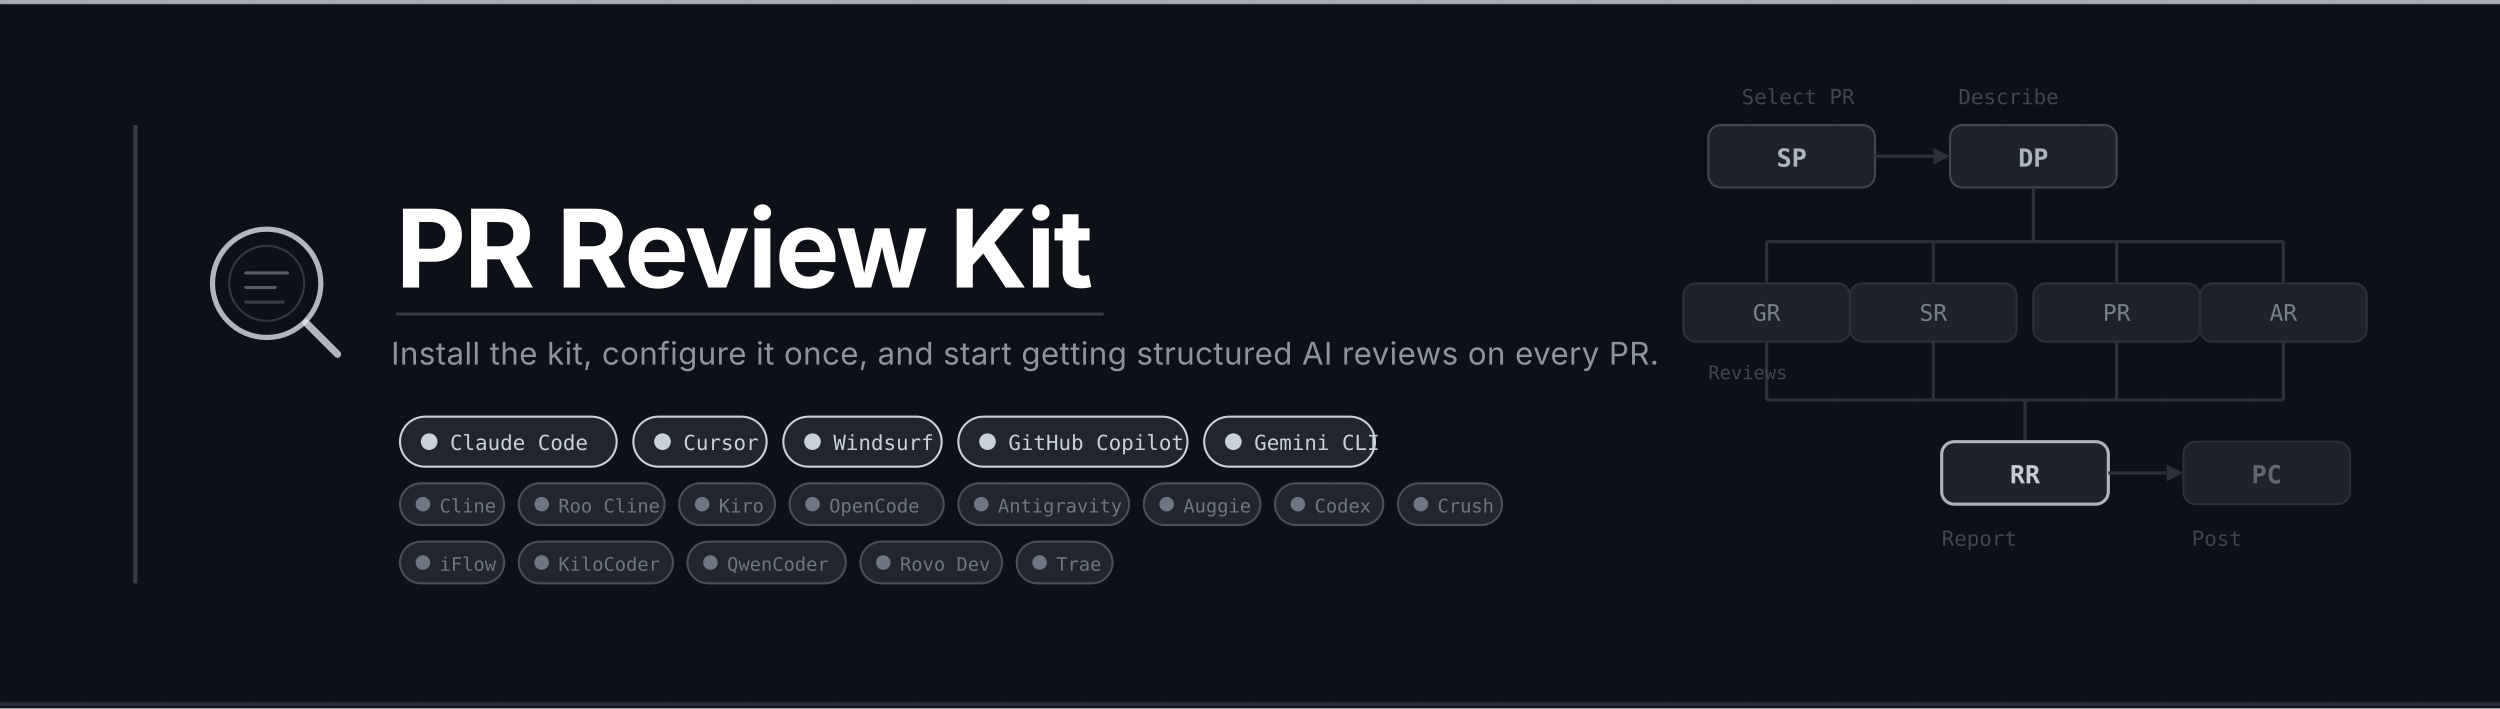
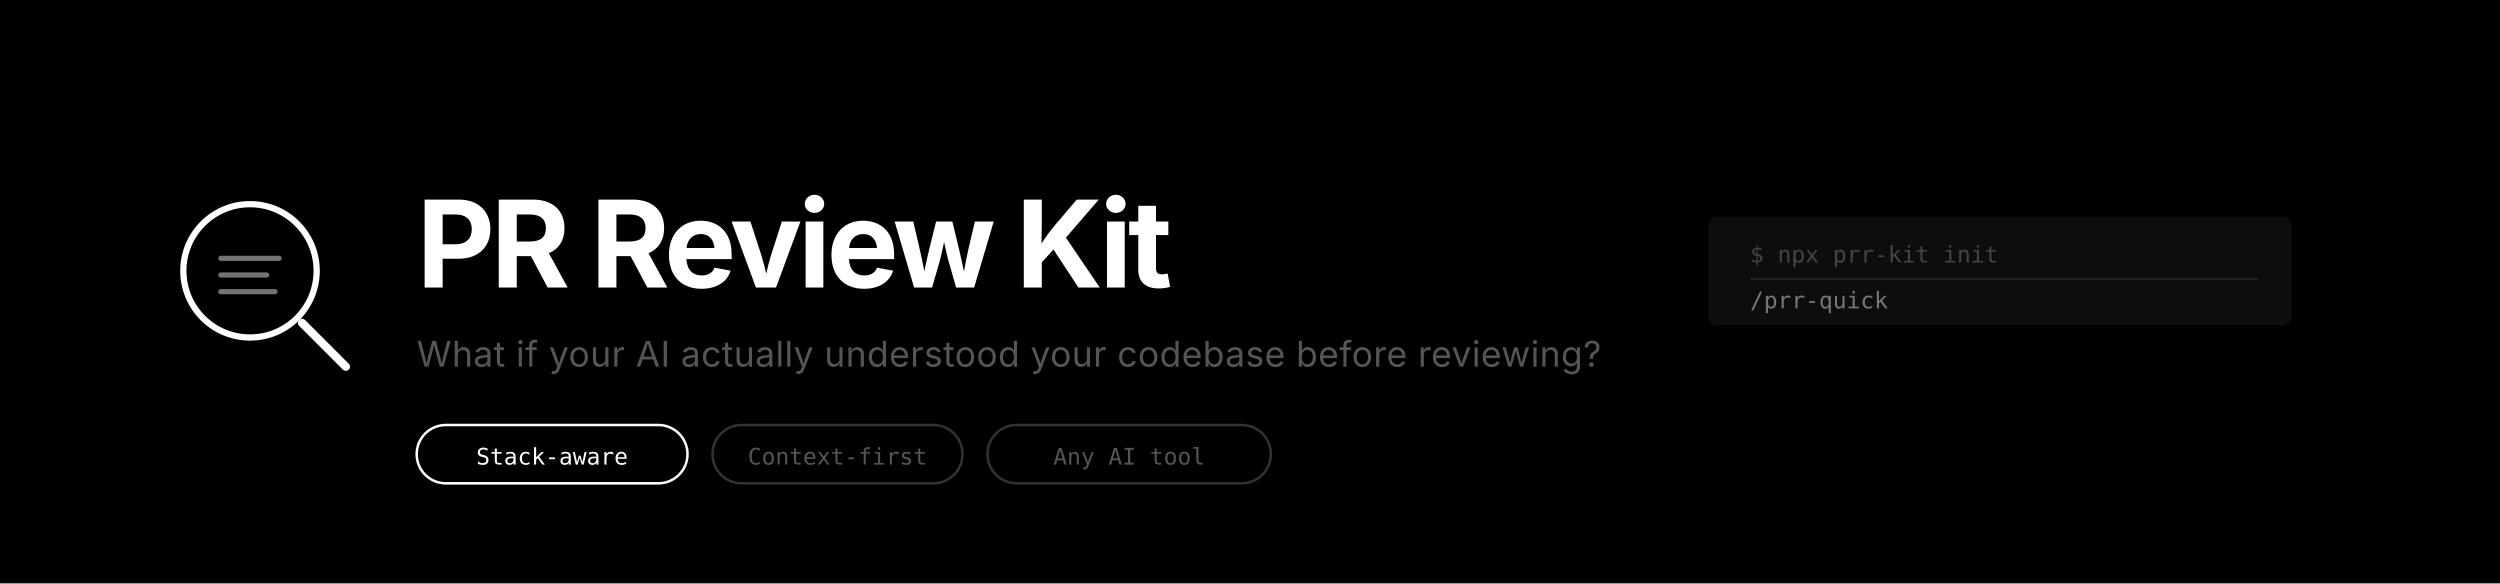
- <svg xmlns="http://www.w3.org/2000/svg" width="1200" height="340" viewBox="0 0 1200 340">
-   <defs>
-     <pattern id="grid" width="40" height="40" patternUnits="userSpaceOnUse">
-       <path d="M 40 0 L 0 0 0 40" fill="none" stroke="#ffffff" stroke-width="0.3" opacity="0.04" />
-     </pattern>
-   </defs>
-   <rect width="1200" height="340" fill="#0d1117" />
-   <rect width="1200" height="340" fill="url(#grid)" />
-   <rect x="0" y="0" width="1200" height="2" fill="#e6edf3" opacity="0.7" />
-   <rect x="64" y="60" width="2" height="220" fill="#e6edf3" opacity="0.2" />
-   <g transform="translate(100, 108)">
-     <circle cx="28" cy="28" r="26" fill="none" stroke="#e6edf3" stroke-width="2.5" opacity="0.75" />
-     <circle cx="28" cy="28" r="18" fill="none" stroke="#e6edf3" stroke-width="1" opacity="0.18" />
-     <line x1="47" y1="47" x2="62" y2="62" stroke="#e6edf3" stroke-width="3.5" stroke-linecap="round" opacity="0.75" />
-     <line x1="18" y1="23" x2="38" y2="23" stroke="#e6edf3" stroke-width="1.5" stroke-linecap="round" opacity="0.35" />
-     <line x1="18" y1="30" x2="32" y2="30" stroke="#e6edf3" stroke-width="1.5" stroke-linecap="round" opacity="0.35" />
-     <line x1="18" y1="37" x2="36" y2="37" stroke="#e6edf3" stroke-width="1.5" stroke-linecap="round" opacity="0.2" />
+ <svg xmlns="http://www.w3.org/2000/svg" width="1200" height="280" viewBox="0 0 1200 280">
+   <rect width="1200" height="280" fill="#000000" />
+   <g transform="translate(80, 90)">
+     <circle cx="40" cy="40" r="32" fill="none" stroke="#ffffff" stroke-width="3" />
+     <line x1="65" y1="65" x2="86" y2="86" stroke="#ffffff" stroke-width="4" stroke-linecap="round" />
+     <line x1="26" y1="34" x2="54" y2="34" stroke="#ffffff" stroke-width="2.5" stroke-linecap="round" opacity="0.45" />
+     <line x1="26" y1="42" x2="48" y2="42" stroke="#ffffff" stroke-width="2.5" stroke-linecap="round" opacity="0.45" />
+     <line x1="26" y1="50" x2="52" y2="50" stroke="#ffffff" stroke-width="2.5" stroke-linecap="round" opacity="0.45" />
  </g>
-   <text x="190" y="138" font-family="-apple-system, BlinkMacSystemFont, 'Segoe UI', sans-serif" font-size="52" font-weight="700" letter-spacing="-1" fill="#ffffff">
+   <text x="200" y="138" font-family="-apple-system, BlinkMacSystemFont, 'Segoe UI', sans-serif" font-size="58" font-weight="700" letter-spacing="-2" fill="#ffffff">
    PR Review Kit
  </text>
-   <rect x="190" y="150" width="340" height="1.5" fill="#e6edf3" opacity="0.18" rx="1" />
-   <text x="492" y="175" text-anchor="middle" font-family="-apple-system, BlinkMacSystemFont, 'Segoe UI', sans-serif" font-size="15" font-weight="400" fill="#8b949e" letter-spacing="0.2">
-     Install the kit, configure it once, and start getting structured AI reviews on every PR.
+   <text x="200" y="176" font-family="-apple-system, BlinkMacSystemFont, 'Segoe UI', sans-serif" font-size="17" font-weight="400" fill="#555555" letter-spacing="0.2">
+     What if your AI actually understood your codebase before reviewing?
  </text>
-   <g transform="translate(192, 200)">
-     <rect width="104" height="24" rx="12" fill="#21262d" stroke="#c9d1d9" stroke-width="1" />
-     <circle cx="14" cy="12" r="4" fill="#c9d1d9" />
-     <text x="24" y="16" font-family="monospace" font-size="10" fill="#c9d1d9">Claude Code</text>
+   <g transform="translate(200, 204)">
+     <rect width="130" height="28" rx="14" fill="none" stroke="#ffffff" stroke-width="1.2" />
+     <text x="65" y="19" text-anchor="middle" font-family="monospace" font-size="11" fill="#ffffff">Stack-aware</text>
+     <rect x="142" width="120" height="28" rx="14" fill="none" stroke="#333333" stroke-width="1.2" />
+     <text x="202" y="19" text-anchor="middle" font-family="monospace" font-size="11" fill="#555555">Context-first</text>
+     <rect x="274" width="136" height="28" rx="14" fill="none" stroke="#333333" stroke-width="1.2" />
+     <text x="342" y="19" text-anchor="middle" font-family="monospace" font-size="11" fill="#555555">Any AI tool</text>
  </g>
-   <g transform="translate(304, 200)">
-     <rect width="64" height="24" rx="12" fill="#21262d" stroke="#c9d1d9" stroke-width="1" />
-     <circle cx="14" cy="12" r="4" fill="#c9d1d9" />
-     <text x="24" y="16" font-family="monospace" font-size="10" fill="#c9d1d9">Cursor</text>
-   </g>
-   <g transform="translate(376, 200)">
-     <rect width="76" height="24" rx="12" fill="#21262d" stroke="#c9d1d9" stroke-width="1" />
-     <circle cx="14" cy="12" r="4" fill="#c9d1d9" />
-     <text x="24" y="16" font-family="monospace" font-size="10" fill="#c9d1d9">Windsurf</text>
-   </g>
-   <g transform="translate(460, 200)">
-     <rect width="110" height="24" rx="12" fill="#21262d" stroke="#c9d1d9" stroke-width="1" />
-     <circle cx="14" cy="12" r="4" fill="#c9d1d9" />
-     <text x="24" y="16" font-family="monospace" font-size="10" fill="#c9d1d9">GitHub Copilot</text>
-   </g>
-   <g transform="translate(578, 200)">
-     <rect width="82" height="24" rx="12" fill="#21262d" stroke="#c9d1d9" stroke-width="1" />
-     <circle cx="14" cy="12" r="4" fill="#c9d1d9" />
-     <text x="24" y="16" font-family="monospace" font-size="10" fill="#c9d1d9">Gemini CLI</text>
-   </g>
-   <g transform="translate(192, 232)">
-     <rect width="50" height="20" rx="10" fill="#21262d" stroke="#484f58" stroke-width="1" />
-     <circle cx="11" cy="10" r="3.5" fill="#6e7681" />
-     <text x="19" y="14" font-family="monospace" font-size="9" fill="#6e7681">Cline</text>
-   </g>
-   <g transform="translate(249, 232)">
-     <rect width="70" height="20" rx="10" fill="#21262d" stroke="#484f58" stroke-width="1" />
-     <circle cx="11" cy="10" r="3.5" fill="#6e7681" />
-     <text x="19" y="14" font-family="monospace" font-size="9" fill="#6e7681">Roo Cline</text>
-   </g>
-   <g transform="translate(326, 232)">
-     <rect width="46" height="20" rx="10" fill="#21262d" stroke="#484f58" stroke-width="1" />
-     <circle cx="11" cy="10" r="3.5" fill="#6e7681" />
-     <text x="19" y="14" font-family="monospace" font-size="9" fill="#6e7681">Kiro</text>
-   </g>
-   <g transform="translate(379, 232)">
-     <rect width="74" height="20" rx="10" fill="#21262d" stroke="#484f58" stroke-width="1" />
-     <circle cx="11" cy="10" r="3.5" fill="#6e7681" />
-     <text x="19" y="14" font-family="monospace" font-size="9" fill="#6e7681">OpenCode</text>
-   </g>
-   <g transform="translate(460, 232)">
-     <rect width="82" height="20" rx="10" fill="#21262d" stroke="#484f58" stroke-width="1" />
-     <circle cx="11" cy="10" r="3.5" fill="#6e7681" />
-     <text x="19" y="14" font-family="monospace" font-size="9" fill="#6e7681">Antigravity</text>
-   </g>
-   <g transform="translate(549, 232)">
-     <rect width="56" height="20" rx="10" fill="#21262d" stroke="#484f58" stroke-width="1" />
-     <circle cx="11" cy="10" r="3.5" fill="#6e7681" />
-     <text x="19" y="14" font-family="monospace" font-size="9" fill="#6e7681">Auggie</text>
-   </g>
-   <g transform="translate(612, 232)">
-     <rect width="52" height="20" rx="10" fill="#21262d" stroke="#484f58" stroke-width="1" />
-     <circle cx="11" cy="10" r="3.5" fill="#6e7681" />
-     <text x="19" y="14" font-family="monospace" font-size="9" fill="#6e7681">Codex</text>
-   </g>
-   <g transform="translate(671, 232)">
-     <rect width="50" height="20" rx="10" fill="#21262d" stroke="#484f58" stroke-width="1" />
-     <circle cx="11" cy="10" r="3.5" fill="#6e7681" />
-     <text x="19" y="14" font-family="monospace" font-size="9" fill="#6e7681">Crush</text>
-   </g>
-   <g transform="translate(192, 260)">
-     <rect width="50" height="20" rx="10" fill="#21262d" stroke="#484f58" stroke-width="1" />
-     <circle cx="11" cy="10" r="3.5" fill="#6e7681" />
-     <text x="19" y="14" font-family="monospace" font-size="9" fill="#6e7681">iFlow</text>
-   </g>
-   <g transform="translate(249, 260)">
-     <rect width="74" height="20" rx="10" fill="#21262d" stroke="#484f58" stroke-width="1" />
-     <circle cx="11" cy="10" r="3.5" fill="#6e7681" />
-     <text x="19" y="14" font-family="monospace" font-size="9" fill="#6e7681">KiloCoder</text>
-   </g>
-   <g transform="translate(330, 260)">
-     <rect width="76" height="20" rx="10" fill="#21262d" stroke="#484f58" stroke-width="1" />
-     <circle cx="11" cy="10" r="3.5" fill="#6e7681" />
-     <text x="19" y="14" font-family="monospace" font-size="9" fill="#6e7681">QwenCoder</text>
-   </g>
-   <g transform="translate(413, 260)">
-     <rect width="68" height="20" rx="10" fill="#21262d" stroke="#484f58" stroke-width="1" />
-     <circle cx="11" cy="10" r="3.5" fill="#6e7681" />
-     <text x="19" y="14" font-family="monospace" font-size="9" fill="#6e7681">Rovo Dev</text>
-   </g>
-   <g transform="translate(488, 260)">
-     <rect width="46" height="20" rx="10" fill="#21262d" stroke="#484f58" stroke-width="1" />
-     <circle cx="11" cy="10" r="3.5" fill="#6e7681" />
-     <text x="19" y="14" font-family="monospace" font-size="9" fill="#6e7681">Trae</text>
-   </g>
-   <g transform="translate(820, 60)" opacity="0.85">
-     <rect x="0" y="0" width="80" height="30" rx="6" fill="#21262d" stroke="#484f58" stroke-width="1" />
-     <text x="40" y="20" text-anchor="middle" font-family="monospace" font-size="12" fill="#c9d1d9" font-weight="600">SP</text>
-     <line x1="80" y1="15" x2="108" y2="15" stroke="#30363d" stroke-width="1.5" />
-     <polygon points="108,11 116,15 108,19" fill="#30363d" />
-     <rect x="116" y="0" width="80" height="30" rx="6" fill="#21262d" stroke="#484f58" stroke-width="1" />
-     <text x="156" y="20" text-anchor="middle" font-family="monospace" font-size="12" fill="#c9d1d9" font-weight="600">DP</text>
-     <line x1="156" y1="30" x2="156" y2="56" stroke="#30363d" stroke-width="1.5" />
-     <line x1="28" y1="56" x2="276" y2="56" stroke="#30363d" stroke-width="1.5" />
-     <line x1="28" y1="56" x2="28" y2="76" stroke="#30363d" stroke-width="1.5" />
-     <rect x="-12" y="76" width="80" height="28" rx="6" fill="#21262d" stroke="#30363d" stroke-width="1" />
-     <text x="28" y="94" text-anchor="middle" font-family="monospace" font-size="11" fill="#8b949e">GR</text>
-     <line x1="108" y1="56" x2="108" y2="76" stroke="#30363d" stroke-width="1.5" />
-     <rect x="68" y="76" width="80" height="28" rx="6" fill="#21262d" stroke="#30363d" stroke-width="1" />
-     <text x="108" y="94" text-anchor="middle" font-family="monospace" font-size="11" fill="#8b949e">SR</text>
-     <line x1="196" y1="56" x2="196" y2="76" stroke="#30363d" stroke-width="1.5" />
-     <rect x="156" y="76" width="80" height="28" rx="6" fill="#21262d" stroke="#30363d" stroke-width="1" />
-     <text x="196" y="94" text-anchor="middle" font-family="monospace" font-size="11" fill="#8b949e">PR</text>
-     <line x1="276" y1="56" x2="276" y2="76" stroke="#30363d" stroke-width="1.5" />
-     <rect x="236" y="76" width="80" height="28" rx="6" fill="#21262d" stroke="#30363d" stroke-width="1" />
-     <text x="276" y="94" text-anchor="middle" font-family="monospace" font-size="11" fill="#8b949e">AR</text>
-     <line x1="28" y1="104" x2="28" y2="132" stroke="#30363d" stroke-width="1.5" />
-     <line x1="108" y1="104" x2="108" y2="132" stroke="#30363d" stroke-width="1.5" />
-     <line x1="196" y1="104" x2="196" y2="132" stroke="#30363d" stroke-width="1.5" />
-     <line x1="276" y1="104" x2="276" y2="132" stroke="#30363d" stroke-width="1.5" />
-     <line x1="28" y1="132" x2="276" y2="132" stroke="#30363d" stroke-width="1.5" />
-     <line x1="152" y1="132" x2="152" y2="152" stroke="#30363d" stroke-width="1.5" />
-     <rect x="112" y="152" width="80" height="30" rx="6" fill="#21262d" stroke="#c9d1d9" stroke-width="1.5" />
-     <text x="152" y="172" text-anchor="middle" font-family="monospace" font-size="12" fill="#e6edf3" font-weight="600">RR</text>
-     <line x1="192" y1="167" x2="220" y2="167" stroke="#30363d" stroke-width="1.5" />
-     <polygon points="220,163 228,167 220,171" fill="#30363d" />
-     <rect x="228" y="152" width="80" height="30" rx="6" fill="#21262d" stroke="#30363d" stroke-width="1" />
-     <text x="268" y="172" text-anchor="middle" font-family="monospace" font-size="12" fill="#6e7681" font-weight="600">PC</text>
-     <text x="16" y="-10" font-family="monospace" font-size="10" fill="#484f58">Select PR</text>
-     <text x="120" y="-10" font-family="monospace" font-size="10" fill="#484f58">Describe</text>
-     <text x="0" y="122" font-family="monospace" font-size="9" fill="#484f58">Reviews</text>
-     <text x="112" y="202" font-family="monospace" font-size="10" fill="#484f58">Report</text>
-     <text x="232" y="202" font-family="monospace" font-size="10" fill="#484f58">Post</text>
-   </g>
-   <rect x="0" y="337" width="1200" height="2" fill="#e6edf3" opacity="0.12" />
+   <rect x="820" y="104" width="280" height="52" rx="4" fill="#0d0d0d" />
+   <text x="840" y="126" font-family="monospace" font-size="11" fill="#444444">$ npx prr-kit init</text>
+   <line x1="840" y1="134" x2="1084" y2="134" stroke="#222222" stroke-width="1" />
+   <text x="840" y="148" font-family="monospace" font-size="11" fill="#777777">/prr-quick</text>
</svg>
